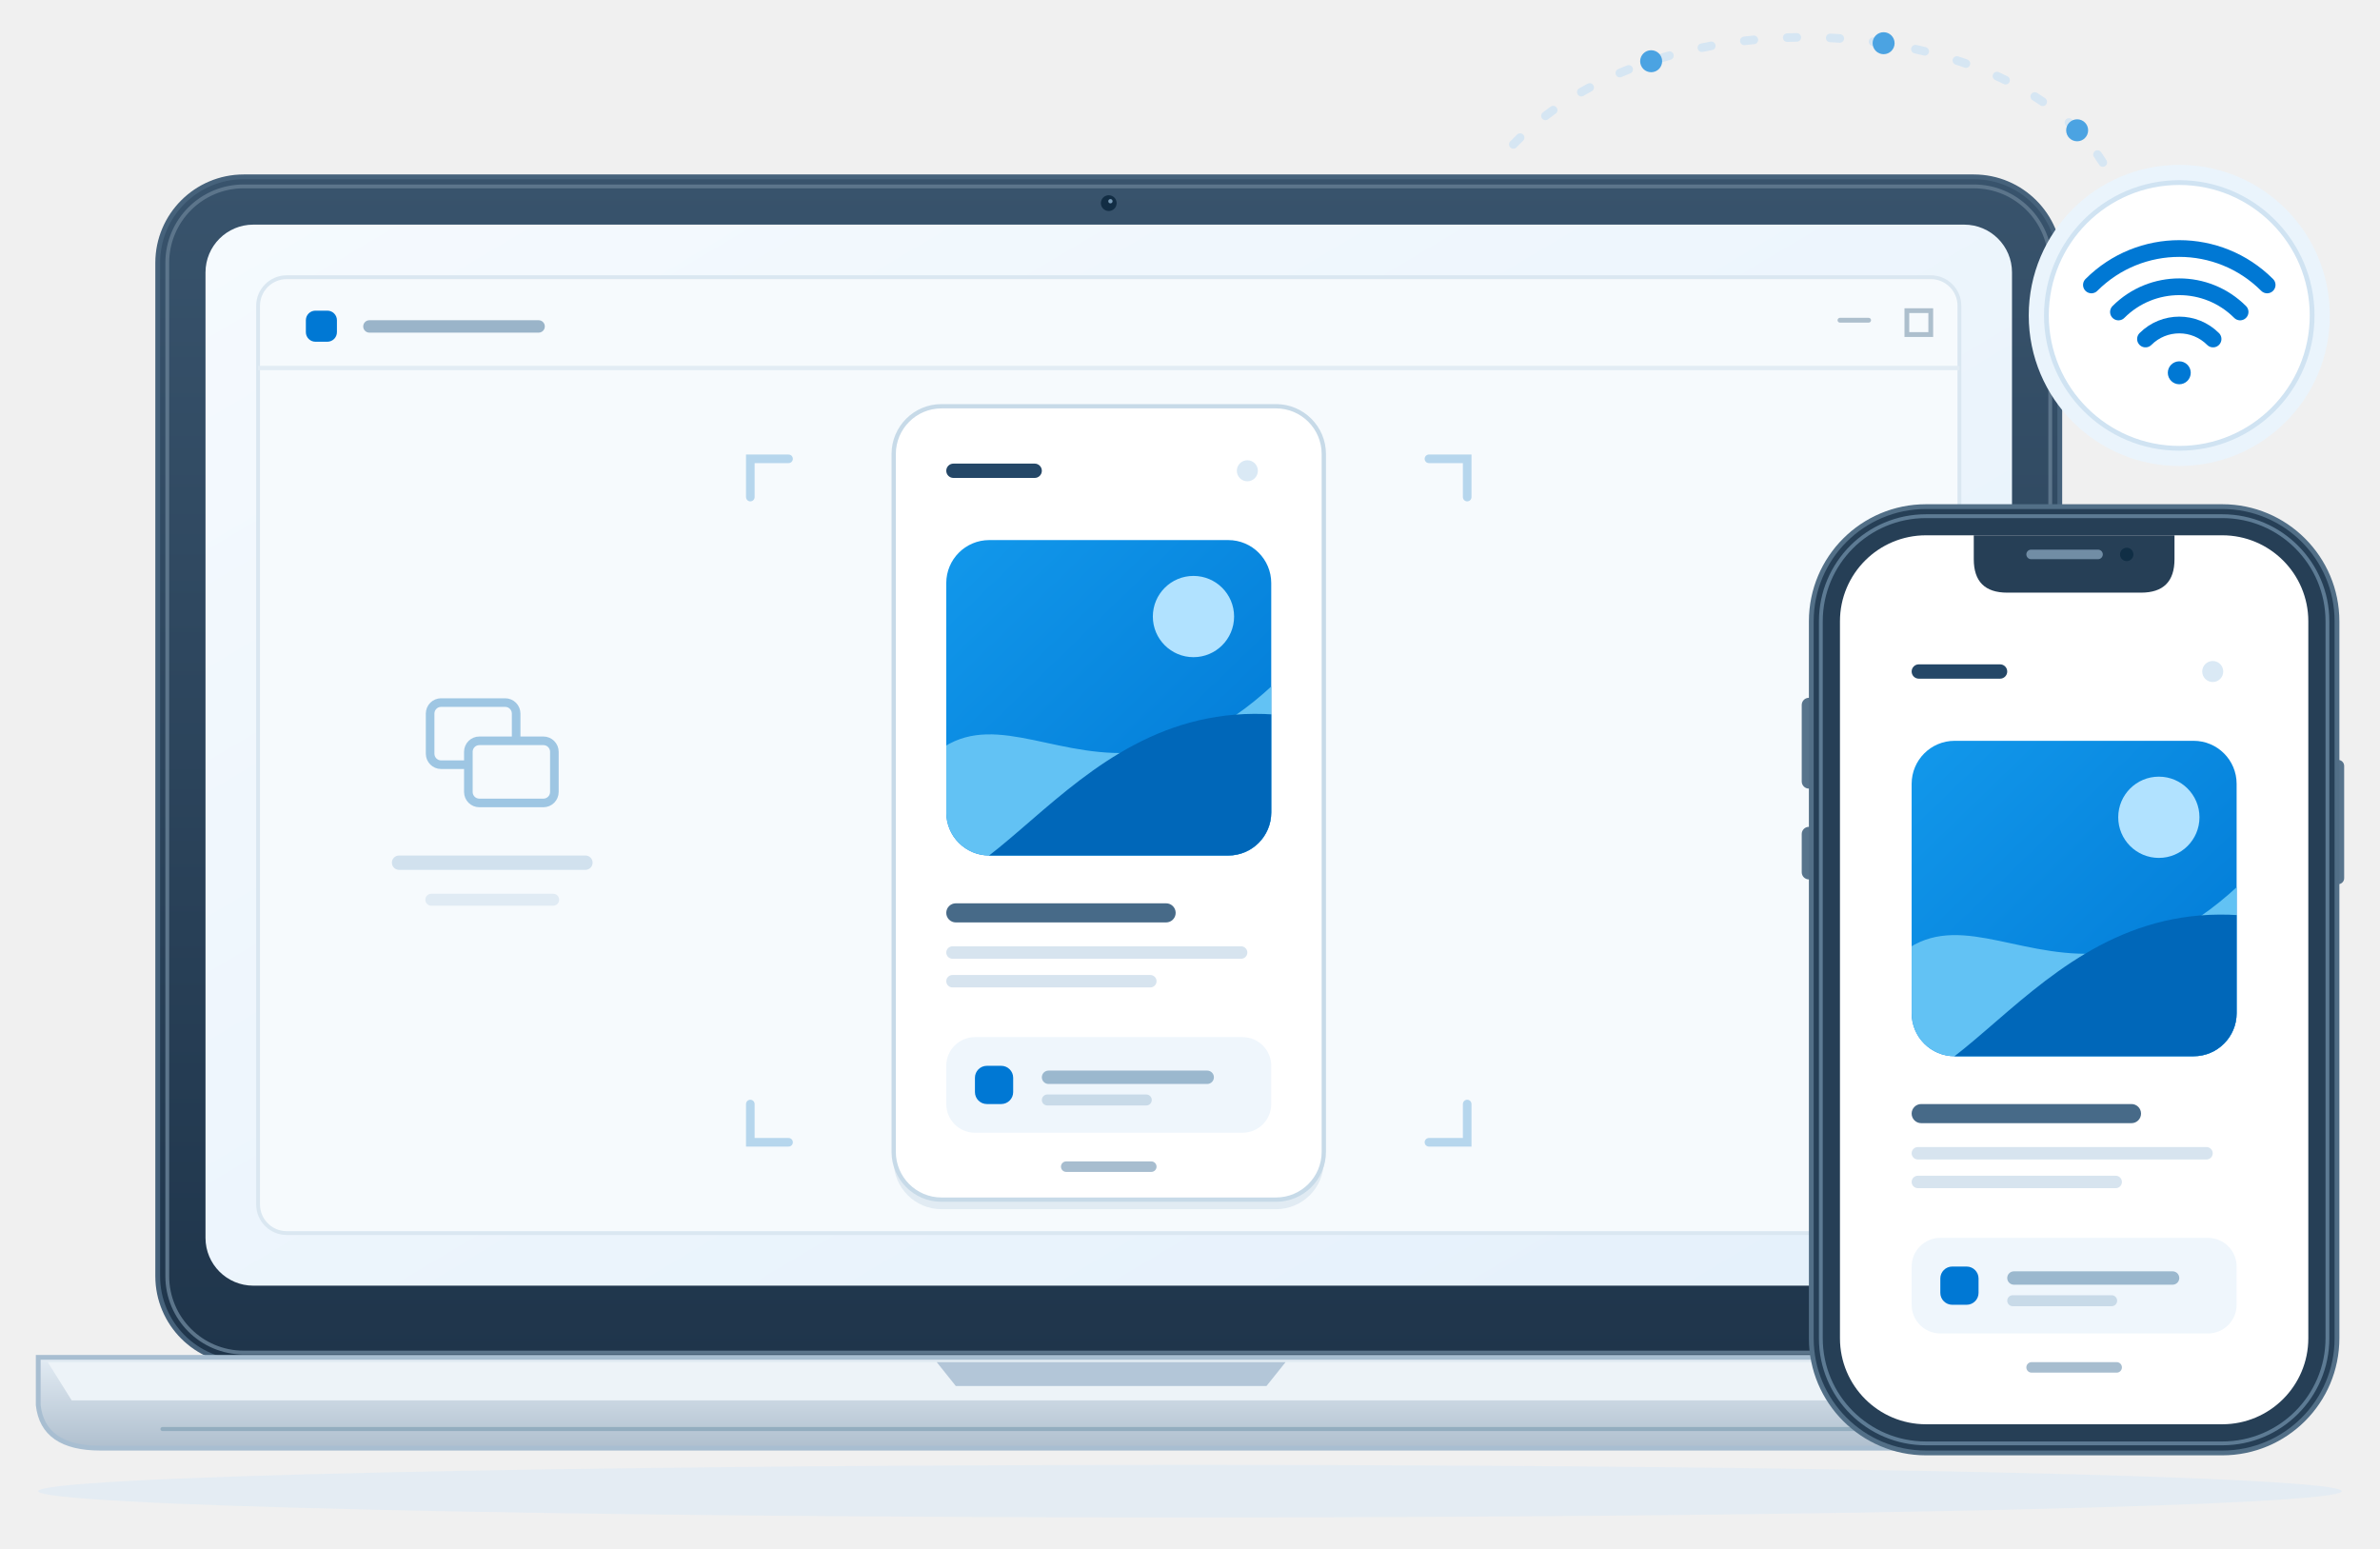
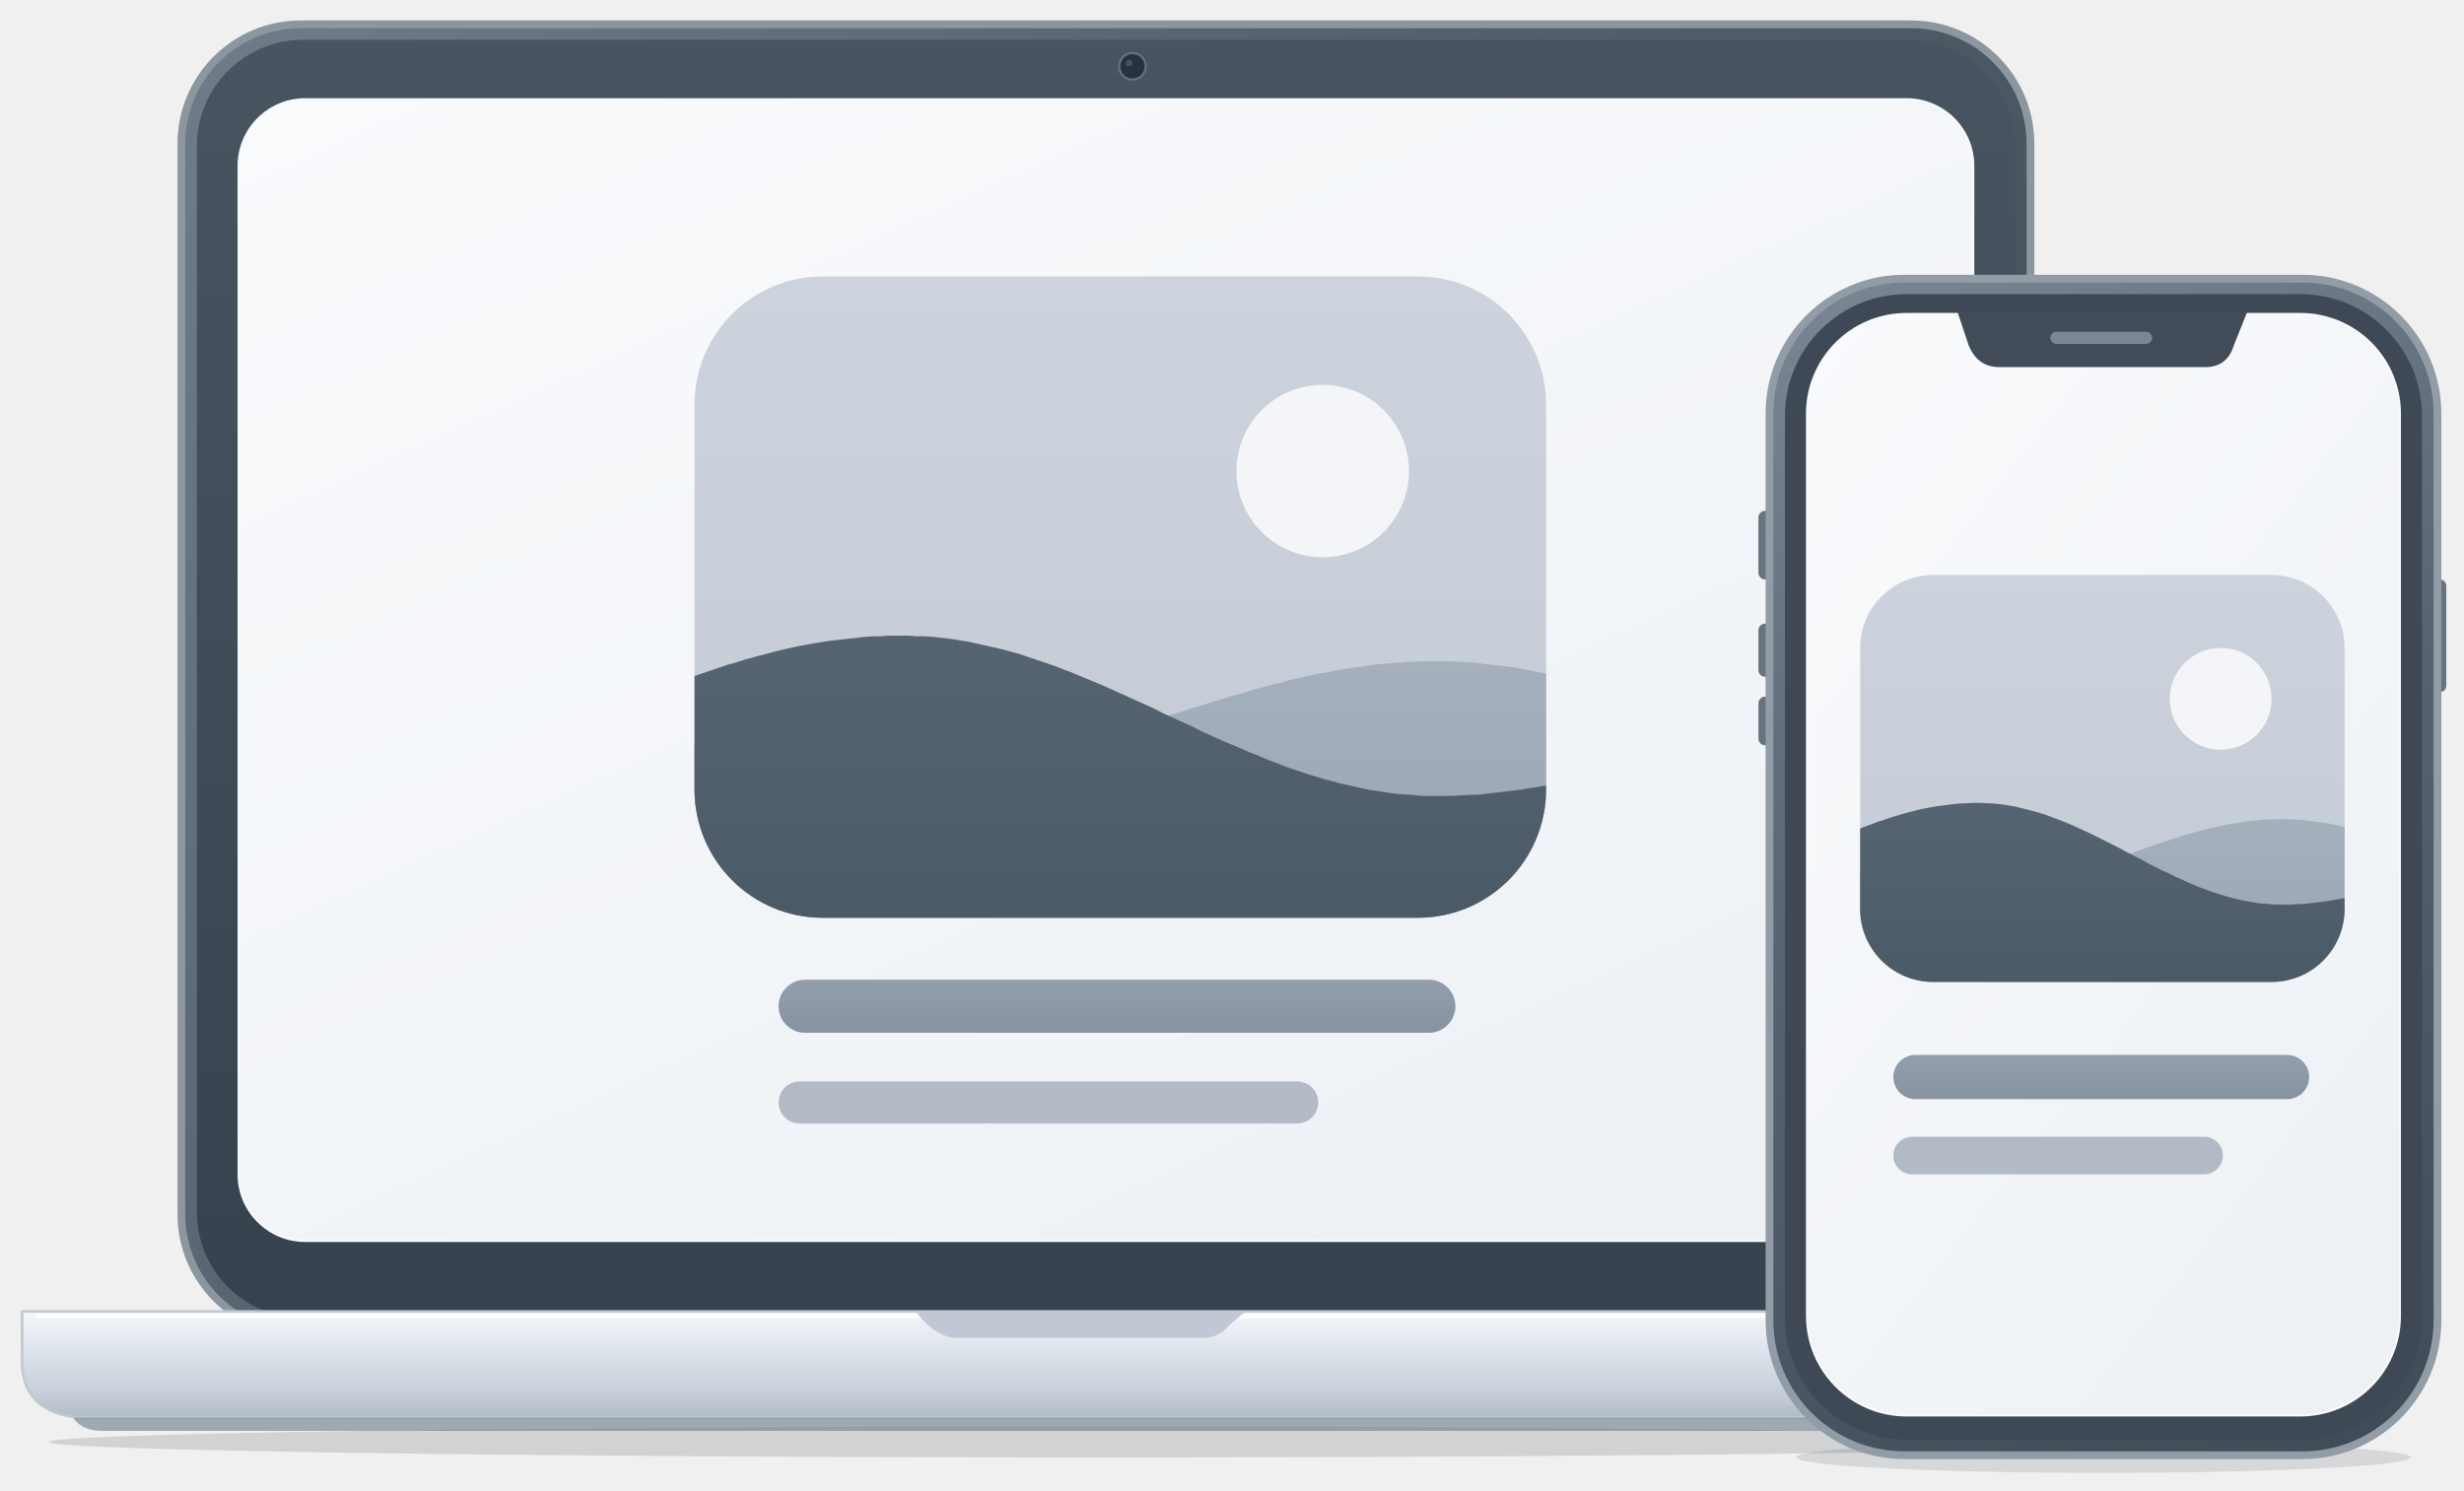
- <svg xmlns="http://www.w3.org/2000/svg" width="996" height="648" viewBox="72 30 498 324" fill="none" role="img" aria-labelledby="title desc">
+ <svg xmlns="http://www.w3.org/2000/svg" width="1114" height="674" viewBox="178 226 1114 674" fill="none" shape-rendering="geometricPrecision">
  <defs>
-     <linearGradient id="chassis" x1="0" y1="0" x2="0" y2="1">
-       <stop stop-color="#38536C" />
-       <stop offset="1" stop-color="#1F354B" />
+     <linearGradient id="laptop-case" x1="260" y1="237" x2="1040" y2="829" gradientUnits="userSpaceOnUse">
+       <stop stop-color="#707C88" />
+       <stop offset=".42" stop-color="#56636F" />
+       <stop offset="1" stop-color="#3E4A56" />
    </linearGradient>
-     <linearGradient id="silver" x1="0" y1="0" x2="0" y2="1">
-       <stop stop-color="#E3ECF4" />
-       <stop offset="1" stop-color="#AFBFCE" />
+     <linearGradient id="laptop-bezel" x1="600" y1="244" x2="600" y2="822" gradientUnits="userSpaceOnUse">
+       <stop stop-color="#485561" />
+       <stop offset="1" stop-color="#36434F" />
    </linearGradient>
-     <linearGradient id="blue" x1="0" y1="0" x2="1" y2="1">
-       <stop stop-color="#1298EB" />
-       <stop offset="1" stop-color="#0078D4" />
+     <linearGradient id="screen-face" x1="0" y1="0" x2=".7" y2="1">
+       <stop stop-color="#FAFBFD" />
+       <stop offset="1" stop-color="#EDF1F5" />
    </linearGradient>
-     <linearGradient id="canvas" x1="0" y1="0" x2="1" y2="1">
-       <stop stop-color="#F5FAFE" />
-       <stop offset="1" stop-color="#E4F0FB" />
+     <linearGradient id="laptop-base" x1="0" y1="0" x2="0" y2="1">
+       <stop stop-color="#F4F7FA" />
+       <stop offset=".34" stop-color="#DFE5EC" />
+       <stop offset=".8" stop-color="#C4CDD7" />
+       <stop offset="1" stop-color="#AFBAC6" />
    </linearGradient>
+     <linearGradient id="phone-case" x1="990" y1="354" x2="1250" y2="884" gradientUnits="userSpaceOnUse">
+       <stop stop-color="#7A8793" />
+       <stop offset=".48" stop-color="#55626F" />
+       <stop offset="1" stop-color="#3F4B57" />
+     </linearGradient>
+     <linearGradient id="photo-sky" x1="0" y1="0" x2="0" y2="1">
+       <stop stop-color="#CDD3DC" />
+       <stop offset="1" stop-color="#C2CAD5" />
+     </linearGradient>
+     <linearGradient id="rear-mountains" x1="0" y1=".5" x2="0" y2="1" gradientUnits="userSpaceOnUse">
+       <stop stop-color="#A8B2BF" />
+       <stop offset="1" stop-color="#99A5B4" />
+     </linearGradient>
+     <linearGradient id="front-mountains" x1="0" y1=".5" x2="0" y2="1" gradientUnits="userSpaceOnUse">
+       <stop stop-color="#586572" />
+       <stop offset="1" stop-color="#4C5966" />
+     </linearGradient>
+     <linearGradient id="primary-line" x1="0" y1="0" x2="0" y2="1">
+       <stop stop-color="#929EAB" />
+       <stop offset="1" stop-color="#8793A1" />
+     </linearGradient>
+     <clipPath id="computer-clip">
+       <rect x="492" y="351" width="385" height="290" rx="58" />
+     </clipPath>
+     <clipPath id="phone-clip">
+       <rect x="1019" y="486" width="219" height="184" rx="33" />
+     </clipPath>
  </defs>
-   <g id="illustration" transform="translate(39,-15)">
-     <ellipse cx="282" cy="357" rx="241" ry="5.5" fill="#E4ECF3" />
-     <g id="wireless-transfer">
-       <path d="M 473,79 C 453,47 379,42 348,77" stroke="#D6E6F3" stroke-width="1.8" stroke-dasharray="2 7" stroke-linecap="round" />
-       <circle cx="467.630" cy="72.261" r="2.3" fill="#4BA3E2" />
-       <circle cx="427.132" cy="54.039" r="2.3" fill="#4BA3E2" />
-       <circle cx="378.495" cy="57.812" r="2.3" fill="#4BA3E2" />
-     </g>
-     <g id="laptop">
-       <rect x="66" y="82" width="398" height="248" rx="18" fill="url(#chassis)" stroke="#46627B" stroke-width="1" />
-       <rect x="68" y="84" width="394" height="244" rx="16" stroke="#5C758B" stroke-width=".8" />
-       <rect x="76" y="92" width="378" height="222" rx="10" fill="url(#canvas)" />
-       <circle cx="265" cy="87.5" r="1.65" fill="#122D44" />
-       <circle cx="265.35" cy="87.1" r=".45" fill="#789AB6" />
-       <path d="M 41,329 H 489 L 509,339 Q 508,348 496,348 H 54 Q 42,348 41,339 Z" fill="url(#silver)" stroke="#A8BED1" stroke-width="1" />
-       <path d="M 43,330 H 487 L 502,338 H 48 Z" fill="#EDF3F8" />
-       <path d="M 229,330 H 302 L 298,335 H 233 Z" fill="#B3C6D8" />
-       <path d="M 67,344 H 477" stroke="#93ADBF" stroke-width=".85" stroke-linecap="round" />
-     </g>
-     <g id="desktop-interface">
-       <rect x="87" y="103" width="356" height="200" rx="6" fill="#F6FAFD" stroke="#DAE7F1" stroke-width=".8" />
-       <path d="M 87,122 H 443" stroke="#E2ECF4" stroke-width=".9" />
-       <rect x="97" y="110" width="6.5" height="6.5" rx="2" fill="#0078D4" />
-       <rect x="109" y="112" width="38" height="2.6" rx="1.3" fill="#9AB4C9" />
-       <path d="M 418,112 H 424 M 432,110 V 115 H 437 V 110 Z" stroke="#ADBFCD" stroke-width="1" stroke-linecap="round" />
-       <path d="M 198,141 H 190 V 149 M 332,141 H 340 V 149 M 198,284 H 190 V 276 M 332,284 H 340 V 276" stroke="#B6D6ED" stroke-width="1.8" stroke-linecap="round" />
-       <rect x="220" y="132" width="90" height="166" rx="10" fill="#E1EBF3" />
-       <rect x="220" y="130" width="90" height="166" rx="10" fill="#FFFFFF" stroke="#C7DAE8" stroke-width=".9" />
-       <g id="mirrored-content" transform="translate(223,132) scale(1)">
-         <clipPath id="mirrored-panel-clip">
-           <rect width="84" height="162" rx="9" />
-         </clipPath>
-         <g clip-path="url(#mirrored-panel-clip)">
-           <rect width="84" height="162" fill="#FFFFFF" />
-           <g id="mirrored-header">
-             <rect x="8" y="10" width="20" height="3" rx="1.5" fill="#244767" />
-             <circle cx="71" cy="11.5" r="2.2" fill="#DAE9F5" />
-           </g>
-           <clipPath id="mirrored-hero-clip">
-             <rect x="8" y="26" width="68" height="66" rx="9" />
-           </clipPath>
-           <g clip-path="url(#mirrored-hero-clip)">
-             <rect x="8" y="26" width="68" height="66" fill="url(#blue)" />
-             <circle cx="59.726" cy="42" r="8.5" fill="#B1E2FF" />
-             <g transform="translate(1.362,0)">
-               <path d="M -4,82 C 17,40 42,105 90,39 V 105 H -4 Z" fill="#62C2F4" />
-               <path d="M -4,99 C 20,104 37,50 89,65 V 108 H -4 Z" fill="#0067B9" />
-             </g>
-           </g>
-           <rect x="8" y="102" width="48" height="4" rx="2" fill="#476A88" />
-           <rect x="8" y="111" width="63" height="2.6" rx="1.3" fill="#D7E4EF" />
-           <rect x="8" y="117" width="44" height="2.6" rx="1.3" fill="#D7E4EF" />
-           <rect x="8" y="130" width="68" height="20" rx="6" fill="#EFF6FC" />
-           <rect x="14" y="136" width="8" height="8" rx="2.5" fill="#0078D4" />
-           <rect x="28" y="137" width="36" height="2.8" rx="1.4" fill="#9BB8CE" />
-           <rect x="28" y="142" width="23" height="2.3" rx="1.15" fill="#C8DAE8" />
-           <rect x="32" y="156" width="20" height="2.2" rx="1.1" fill="#A7BDCF" />
-         </g>
-       </g>
-       <g id="mirror-symbol" stroke="#9EC6E3" stroke-width="1.8">
-         <rect x="123" y="192" width="18" height="13" rx="2.3" />
-         <rect x="131" y="200" width="18" height="13" rx="2.3" fill="#F6FAFD" />
-       </g>
-       <rect x="115" y="224" width="42" height="3" rx="1.5" fill="#D1E1EE" />
-       <rect x="122" y="232" width="28" height="2.5" rx="1.25" fill="#E0EBF4" />
-     </g>
-     <g id="wifi-badge">
-       <circle cx="489" cy="111" r="31.5" fill="#EAF4FC" />
-       <circle cx="489" cy="111" r="27.8" fill="#FFFFFF" stroke="#D0E3F2" stroke-width="1" />
-       <g id="wifi-icon" stroke="#0078D4" stroke-width="3.5" stroke-linecap="round" fill="none">
-         <path d="M 470.615,104.615 A 26,26 0 0 1 507.385,104.615" />
-         <path d="M 476.272,110.272 A 18,18 0 0 1 501.728,110.272" />
-         <path d="M 481.929,115.929 A 10,10 0 0 1 496.071,115.929" />
-         <circle cx="489" cy="123" r="2.4" stroke="none" fill="#0078D4" />
-       </g>
-     </g>
-     <g id="phone">
-       <rect x="410" y="191" width="3" height="19" rx="1.5" fill="#58748C" />
-       <rect x="410" y="218" width="3" height="11" rx="1.5" fill="#58748C" />
-       <rect x="521" y="204" width="2.5" height="26" rx="1.25" fill="#58748C" />
-       <rect x="412" y="151" width="110" height="198" rx="24" fill="#263F56" stroke="#526F87" stroke-width="1" />
-       <rect x="414" y="153" width="106" height="194" rx="22" stroke="#5D7B94" stroke-width=".8" />
-       <rect x="418" y="157" width="98" height="186" rx="18" fill="#FFFFFF" />
-       <path d="M 446,157 H 488 V 162 Q 488,169 481,169 H 453 Q 446,169 446,162 Z" fill="#263F56" />
-       <rect x="457" y="160" width="16" height="2" rx="1" fill="#718DA5" />
-       <circle cx="478" cy="161" r="1.4" fill="#102E45" />
-       <g id="phone-content" transform="translate(425,174) scale(1)">
-         <clipPath id="phone-panel-clip">
-           <rect width="84" height="162" rx="9" />
-         </clipPath>
-         <g clip-path="url(#phone-panel-clip)">
-           <rect width="84" height="162" fill="#FFFFFF" />
-           <g id="phone-header">
-             <rect x="8" y="10" width="20" height="3" rx="1.5" fill="#244767" />
-             <circle cx="71" cy="11.5" r="2.2" fill="#DAE9F5" />
-           </g>
-           <clipPath id="phone-hero-clip">
-             <rect x="8" y="26" width="68" height="66" rx="9" />
-           </clipPath>
-           <g clip-path="url(#phone-hero-clip)">
-             <rect x="8" y="26" width="68" height="66" fill="url(#blue)" />
-             <circle cx="59.726" cy="42" r="8.5" fill="#B1E2FF" />
-             <g transform="translate(1.362,0)">
-               <path d="M -4,82 C 17,40 42,105 90,39 V 105 H -4 Z" fill="#62C2F4" />
-               <path d="M -4,99 C 20,104 37,50 89,65 V 108 H -4 Z" fill="#0067B9" />
-             </g>
-           </g>
-           <rect x="8" y="102" width="48" height="4" rx="2" fill="#476A88" />
-           <rect x="8" y="111" width="63" height="2.6" rx="1.3" fill="#D7E4EF" />
-           <rect x="8" y="117" width="44" height="2.6" rx="1.3" fill="#D7E4EF" />
-           <rect x="8" y="130" width="68" height="20" rx="6" fill="#EFF6FC" />
-           <rect x="14" y="136" width="8" height="8" rx="2.5" fill="#0078D4" />
-           <rect x="28" y="137" width="36" height="2.8" rx="1.4" fill="#9BB8CE" />
-           <rect x="28" y="142" width="23" height="2.3" rx="1.15" fill="#C8DAE8" />
-           <rect x="32" y="156" width="20" height="2.2" rx="1.1" fill="#A7BDCF" />
-         </g>
+   <ellipse cx="676" cy="878" rx="476" ry="7" fill="#27313C" opacity=".16" />
+   <ellipse cx="1129" cy="885" rx="139" ry="7" fill="#27313C" opacity=".13" />
+   <rect x="260" y="237" width="836" height="592" rx="54" fill="url(#laptop-case)" stroke="#8C969F" stroke-width="3.5" />
+   <rect x="267" y="244" width="822" height="578" rx="48" fill="url(#laptop-bezel)" />
+   <rect x="286" y="271" width="784" height="516" rx="30" fill="url(#screen-face)" stroke="#F7F9FB" stroke-width="1.2" />
+   <circle cx="690" cy="256" r="6" fill="#26323D" stroke="#65717E" stroke-width="1" />
+   <circle cx="688.5" cy="254.5" r="1.5" fill="#83909C" opacity=".35" />
+   <g clip-path="url(#computer-clip)">
+     <rect x="492" y="351" width="385" height="290" fill="url(#photo-sky)" />
+     <circle cx="776" cy="439" r="39" fill="#F3F5F8" />
+     <g transform="translate(492 351) scale(385 290)">
+       <g>
+         <path d="M0 1 L0 0.732 C0.007 0.734 0.013 0.736 0.02 0.737 C0.027 0.739 0.033 0.741 0.04 0.743 C0.047 0.744 0.053 0.746 0.06 0.748 C0.067 0.749 0.073 0.751 0.08 0.752 C0.087 0.753 0.093 0.755 0.1 0.756 C0.107 0.757 0.113 0.759 0.12 0.76 C0.127 0.761 0.133 0.762 0.14 0.763 C0.147 0.764 0.153 0.764 0.16 0.765 C0.167 0.766 0.173 0.767 0.18 0.767 C0.187 0.768 0.193 0.768 0.2 0.769 C0.207 0.769 0.213 0.769 0.22 0.77 C0.227 0.77 0.233 0.77 0.24 0.77 C0.241 0.77 0.241 0.77 0.242 0.77 C0.248 0.77 0.254 0.77 0.26 0.77 C0.267 0.769 0.273 0.769 0.28 0.768 C0.287 0.768 0.293 0.767 0.3 0.766 C0.307 0.766 0.313 0.765 0.32 0.764 C0.327 0.763 0.333 0.761 0.34 0.76 C0.347 0.759 0.353 0.757 0.36 0.756 C0.367 0.754 0.373 0.752 0.38 0.751 C0.387 0.749 0.393 0.747 0.4 0.745 C0.407 0.743 0.413 0.741 0.42 0.739 C0.427 0.736 0.433 0.734 0.44 0.732 C0.447 0.729 0.453 0.727 0.46 0.725 C0.467 0.722 0.473 0.719 0.48 0.717 C0.487 0.714 0.493 0.712 0.5 0.709 C0.507 0.706 0.513 0.703 0.52 0.701 C0.527 0.698 0.533 0.695 0.54 0.692 C0.547 0.689 0.553 0.687 0.56 0.684 C0.567 0.681 0.573 0.678 0.58 0.675 C0.587 0.672 0.593 0.67 0.6 0.667 C0.607 0.664 0.613 0.661 0.62 0.659 C0.627 0.656 0.633 0.653 0.64 0.651 C0.647 0.648 0.653 0.646 0.66 0.643 C0.667 0.641 0.673 0.638 0.68 0.636 C0.687 0.634 0.693 0.632 0.7 0.629 C0.707 0.627 0.713 0.625 0.72 0.623 C0.727 0.621 0.733 0.619 0.74 0.618 C0.747 0.616 0.753 0.614 0.76 0.613 C0.767 0.611 0.773 0.61 0.78 0.609 C0.787 0.608 0.793 0.606 0.8 0.605 C0.807 0.604 0.813 0.604 0.82 0.603 C0.827 0.602 0.833 0.602 0.84 0.601 C0.847 0.601 0.853 0.6 0.86 0.6 C0.864 0.6 0.868 0.6 0.872 0.6 C0.875 0.6 0.877 0.6 0.88 0.6 C0.887 0.6 0.893 0.601 0.9 0.601 C0.907 0.601 0.913 0.602 0.92 0.603 C0.927 0.604 0.933 0.605 0.94 0.606 C0.947 0.607 0.953 0.608 0.96 0.609 C0.967 0.611 0.973 0.612 0.98 0.614 C0.987 0.616 0.993 0.618 1 0.619 L1 1 Z" fill="url(#rear-mountains)" />
+         <path d="M0 1 L0 0.623 C0.007 0.62 0.013 0.617 0.02 0.614 C0.027 0.611 0.033 0.608 0.04 0.605 C0.047 0.603 0.053 0.6 0.06 0.597 C0.067 0.595 0.073 0.592 0.08 0.59 C0.087 0.588 0.093 0.585 0.1 0.583 C0.107 0.581 0.113 0.579 0.12 0.577 C0.127 0.575 0.133 0.574 0.14 0.572 C0.147 0.571 0.153 0.569 0.16 0.568 C0.167 0.567 0.173 0.566 0.18 0.565 C0.187 0.564 0.193 0.563 0.2 0.562 C0.207 0.561 0.213 0.561 0.22 0.561 C0.227 0.56 0.233 0.56 0.24 0.56 C0.241 0.56 0.241 0.56 0.242 0.56 C0.248 0.56 0.254 0.56 0.26 0.561 C0.267 0.561 0.273 0.561 0.28 0.562 C0.287 0.563 0.293 0.564 0.3 0.565 C0.307 0.566 0.313 0.568 0.32 0.569 C0.327 0.571 0.333 0.573 0.34 0.575 C0.347 0.577 0.353 0.579 0.36 0.581 C0.367 0.583 0.373 0.586 0.38 0.588 C0.387 0.591 0.393 0.594 0.4 0.597 C0.407 0.6 0.413 0.603 0.42 0.606 C0.427 0.609 0.433 0.613 0.44 0.616 C0.447 0.62 0.453 0.623 0.46 0.627 C0.467 0.631 0.473 0.634 0.48 0.638 C0.487 0.642 0.493 0.646 0.5 0.65 C0.507 0.654 0.513 0.658 0.52 0.662 C0.527 0.666 0.533 0.67 0.54 0.674 C0.547 0.679 0.553 0.683 0.56 0.687 C0.567 0.691 0.573 0.695 0.58 0.699 C0.587 0.703 0.593 0.708 0.6 0.712 C0.607 0.716 0.613 0.72 0.62 0.724 C0.627 0.728 0.633 0.731 0.64 0.735 C0.647 0.739 0.653 0.743 0.66 0.746 C0.667 0.75 0.673 0.754 0.68 0.757 C0.687 0.76 0.693 0.764 0.7 0.767 C0.707 0.77 0.713 0.773 0.72 0.776 C0.727 0.779 0.733 0.781 0.74 0.784 C0.747 0.786 0.753 0.789 0.76 0.791 C0.767 0.793 0.773 0.795 0.78 0.797 C0.787 0.799 0.793 0.801 0.8 0.802 C0.807 0.803 0.813 0.805 0.82 0.806 C0.827 0.807 0.833 0.808 0.84 0.808 C0.847 0.809 0.853 0.81 0.86 0.81 C0.864 0.81 0.868 0.81 0.872 0.81 C0.875 0.81 0.877 0.81 0.88 0.81 C0.887 0.81 0.893 0.81 0.9 0.809 C0.907 0.809 0.913 0.808 0.92 0.808 C0.927 0.807 0.933 0.806 0.94 0.805 C0.947 0.804 0.953 0.803 0.96 0.802 C0.967 0.801 0.973 0.8 0.98 0.798 C0.987 0.797 0.993 0.795 1 0.794 L1 1 Z" fill="url(#front-mountains)" />
      </g>
    </g>
  </g>
+   <rect x="530" y="669" width="306" height="24" rx="12" fill="url(#primary-line)" />
+   <rect x="530" y="715" width="244" height="19" rx="9.5" fill="#B1BAC5" />
+   <path d="M188 819 H1155 V838 C1155 855 1144 866 1127 867 H217 C199 867 188 858 188 842 Z" fill="url(#laptop-base)" stroke="#C0C9D2" stroke-width="1.2" />
+   <path d="M194 821 H1150" stroke="#FFFFFF" stroke-width="2" opacity=".85" />
+   <path d="M592 819 H741 L733 826 Q729 831 721 831 H611 Q601 831 592 819 Z" fill="#C0C9D3" />
+   <path d="M211 867 H1136 L1126 873 H224 Q215 873 211 867 Z" fill="#75818D" opacity=".65" />
+   <rect x="973" y="457" width="7" height="31" rx="3" fill="#67737F" />
+   <rect x="973" y="508" width="7" height="24" rx="3" fill="#67737F" />
+   <rect x="973" y="541" width="7" height="22" rx="3" fill="#67737F" />
+   <rect x="1277" y="488" width="7" height="51" rx="3" fill="#687480" />
+   <rect x="978" y="352" width="302" height="532" rx="61" fill="url(#phone-case)" stroke="#929CA6" stroke-width="3.5" />
+   <rect x="985" y="359" width="288" height="518" rx="55" fill="#3E4955" />
+   <rect x="995" y="368" width="268" height="498" rx="45" fill="url(#screen-face)" stroke="#F8FAFC" stroke-width="1" />
+   <path d="M1063 367 H1194 L1188 382 Q1185 392 1175 392 H1082 Q1072 392 1068 382 Z" fill="#414C58" />
+   <rect x="1105" y="376" width="46" height="5.5" rx="2.75" fill="#7B8794" />
+   <g clip-path="url(#phone-clip)">
+     <rect x="1019" y="486" width="219" height="184" fill="url(#photo-sky)" />
+     <circle cx="1182" cy="542" r="23" fill="#F3F5F8" />
+     <g transform="translate(1019 486) scale(219 184)">
+       <g>
+         <path d="M0 1 L0 0.732 C0.007 0.734 0.013 0.736 0.02 0.737 C0.027 0.739 0.033 0.741 0.04 0.743 C0.047 0.744 0.053 0.746 0.06 0.748 C0.067 0.749 0.073 0.751 0.08 0.752 C0.087 0.753 0.093 0.755 0.1 0.756 C0.107 0.757 0.113 0.759 0.12 0.76 C0.127 0.761 0.133 0.762 0.14 0.763 C0.147 0.764 0.153 0.764 0.16 0.765 C0.167 0.766 0.173 0.767 0.18 0.767 C0.187 0.768 0.193 0.768 0.2 0.769 C0.207 0.769 0.213 0.769 0.22 0.77 C0.227 0.77 0.233 0.77 0.24 0.77 C0.241 0.77 0.241 0.77 0.242 0.77 C0.248 0.77 0.254 0.77 0.26 0.77 C0.267 0.769 0.273 0.769 0.28 0.768 C0.287 0.768 0.293 0.767 0.3 0.766 C0.307 0.766 0.313 0.765 0.32 0.764 C0.327 0.763 0.333 0.761 0.34 0.76 C0.347 0.759 0.353 0.757 0.36 0.756 C0.367 0.754 0.373 0.752 0.38 0.751 C0.387 0.749 0.393 0.747 0.4 0.745 C0.407 0.743 0.413 0.741 0.42 0.739 C0.427 0.736 0.433 0.734 0.44 0.732 C0.447 0.729 0.453 0.727 0.46 0.725 C0.467 0.722 0.473 0.719 0.48 0.717 C0.487 0.714 0.493 0.712 0.5 0.709 C0.507 0.706 0.513 0.703 0.52 0.701 C0.527 0.698 0.533 0.695 0.54 0.692 C0.547 0.689 0.553 0.687 0.56 0.684 C0.567 0.681 0.573 0.678 0.58 0.675 C0.587 0.672 0.593 0.67 0.6 0.667 C0.607 0.664 0.613 0.661 0.62 0.659 C0.627 0.656 0.633 0.653 0.64 0.651 C0.647 0.648 0.653 0.646 0.66 0.643 C0.667 0.641 0.673 0.638 0.68 0.636 C0.687 0.634 0.693 0.632 0.7 0.629 C0.707 0.627 0.713 0.625 0.72 0.623 C0.727 0.621 0.733 0.619 0.74 0.618 C0.747 0.616 0.753 0.614 0.76 0.613 C0.767 0.611 0.773 0.61 0.78 0.609 C0.787 0.608 0.793 0.606 0.8 0.605 C0.807 0.604 0.813 0.604 0.82 0.603 C0.827 0.602 0.833 0.602 0.84 0.601 C0.847 0.601 0.853 0.6 0.86 0.6 C0.864 0.6 0.868 0.6 0.872 0.6 C0.875 0.6 0.877 0.6 0.88 0.6 C0.887 0.6 0.893 0.601 0.9 0.601 C0.907 0.601 0.913 0.602 0.92 0.603 C0.927 0.604 0.933 0.605 0.94 0.606 C0.947 0.607 0.953 0.608 0.96 0.609 C0.967 0.611 0.973 0.612 0.98 0.614 C0.987 0.616 0.993 0.618 1 0.619 L1 1 Z" fill="url(#rear-mountains)" />
+         <path d="M0 1 L0 0.623 C0.007 0.62 0.013 0.617 0.02 0.614 C0.027 0.611 0.033 0.608 0.04 0.605 C0.047 0.603 0.053 0.6 0.06 0.597 C0.067 0.595 0.073 0.592 0.08 0.59 C0.087 0.588 0.093 0.585 0.1 0.583 C0.107 0.581 0.113 0.579 0.12 0.577 C0.127 0.575 0.133 0.574 0.14 0.572 C0.147 0.571 0.153 0.569 0.16 0.568 C0.167 0.567 0.173 0.566 0.18 0.565 C0.187 0.564 0.193 0.563 0.2 0.562 C0.207 0.561 0.213 0.561 0.22 0.561 C0.227 0.56 0.233 0.56 0.24 0.56 C0.241 0.56 0.241 0.56 0.242 0.56 C0.248 0.56 0.254 0.56 0.26 0.561 C0.267 0.561 0.273 0.561 0.28 0.562 C0.287 0.563 0.293 0.564 0.3 0.565 C0.307 0.566 0.313 0.568 0.32 0.569 C0.327 0.571 0.333 0.573 0.34 0.575 C0.347 0.577 0.353 0.579 0.36 0.581 C0.367 0.583 0.373 0.586 0.38 0.588 C0.387 0.591 0.393 0.594 0.4 0.597 C0.407 0.6 0.413 0.603 0.42 0.606 C0.427 0.609 0.433 0.613 0.44 0.616 C0.447 0.62 0.453 0.623 0.46 0.627 C0.467 0.631 0.473 0.634 0.48 0.638 C0.487 0.642 0.493 0.646 0.5 0.65 C0.507 0.654 0.513 0.658 0.52 0.662 C0.527 0.666 0.533 0.67 0.54 0.674 C0.547 0.679 0.553 0.683 0.56 0.687 C0.567 0.691 0.573 0.695 0.58 0.699 C0.587 0.703 0.593 0.708 0.6 0.712 C0.607 0.716 0.613 0.72 0.62 0.724 C0.627 0.728 0.633 0.731 0.64 0.735 C0.647 0.739 0.653 0.743 0.66 0.746 C0.667 0.75 0.673 0.754 0.68 0.757 C0.687 0.76 0.693 0.764 0.7 0.767 C0.707 0.77 0.713 0.773 0.72 0.776 C0.727 0.779 0.733 0.781 0.74 0.784 C0.747 0.786 0.753 0.789 0.76 0.791 C0.767 0.793 0.773 0.795 0.78 0.797 C0.787 0.799 0.793 0.801 0.8 0.802 C0.807 0.803 0.813 0.805 0.82 0.806 C0.827 0.807 0.833 0.808 0.84 0.808 C0.847 0.809 0.853 0.81 0.86 0.81 C0.864 0.81 0.868 0.81 0.872 0.81 C0.875 0.81 0.877 0.81 0.88 0.81 C0.887 0.81 0.893 0.81 0.9 0.809 C0.907 0.809 0.913 0.808 0.92 0.808 C0.927 0.807 0.933 0.806 0.94 0.805 C0.947 0.804 0.953 0.803 0.96 0.802 C0.967 0.801 0.973 0.8 0.98 0.798 C0.987 0.797 0.993 0.795 1 0.794 L1 1 Z" fill="url(#front-mountains)" />
+       </g>
+     </g>
+   </g>
+   <rect x="1034" y="703" width="188" height="20" rx="10" fill="url(#primary-line)" />
+   <rect x="1034" y="740" width="149" height="17" rx="8.5" fill="#B1BAC5" />
</svg>
